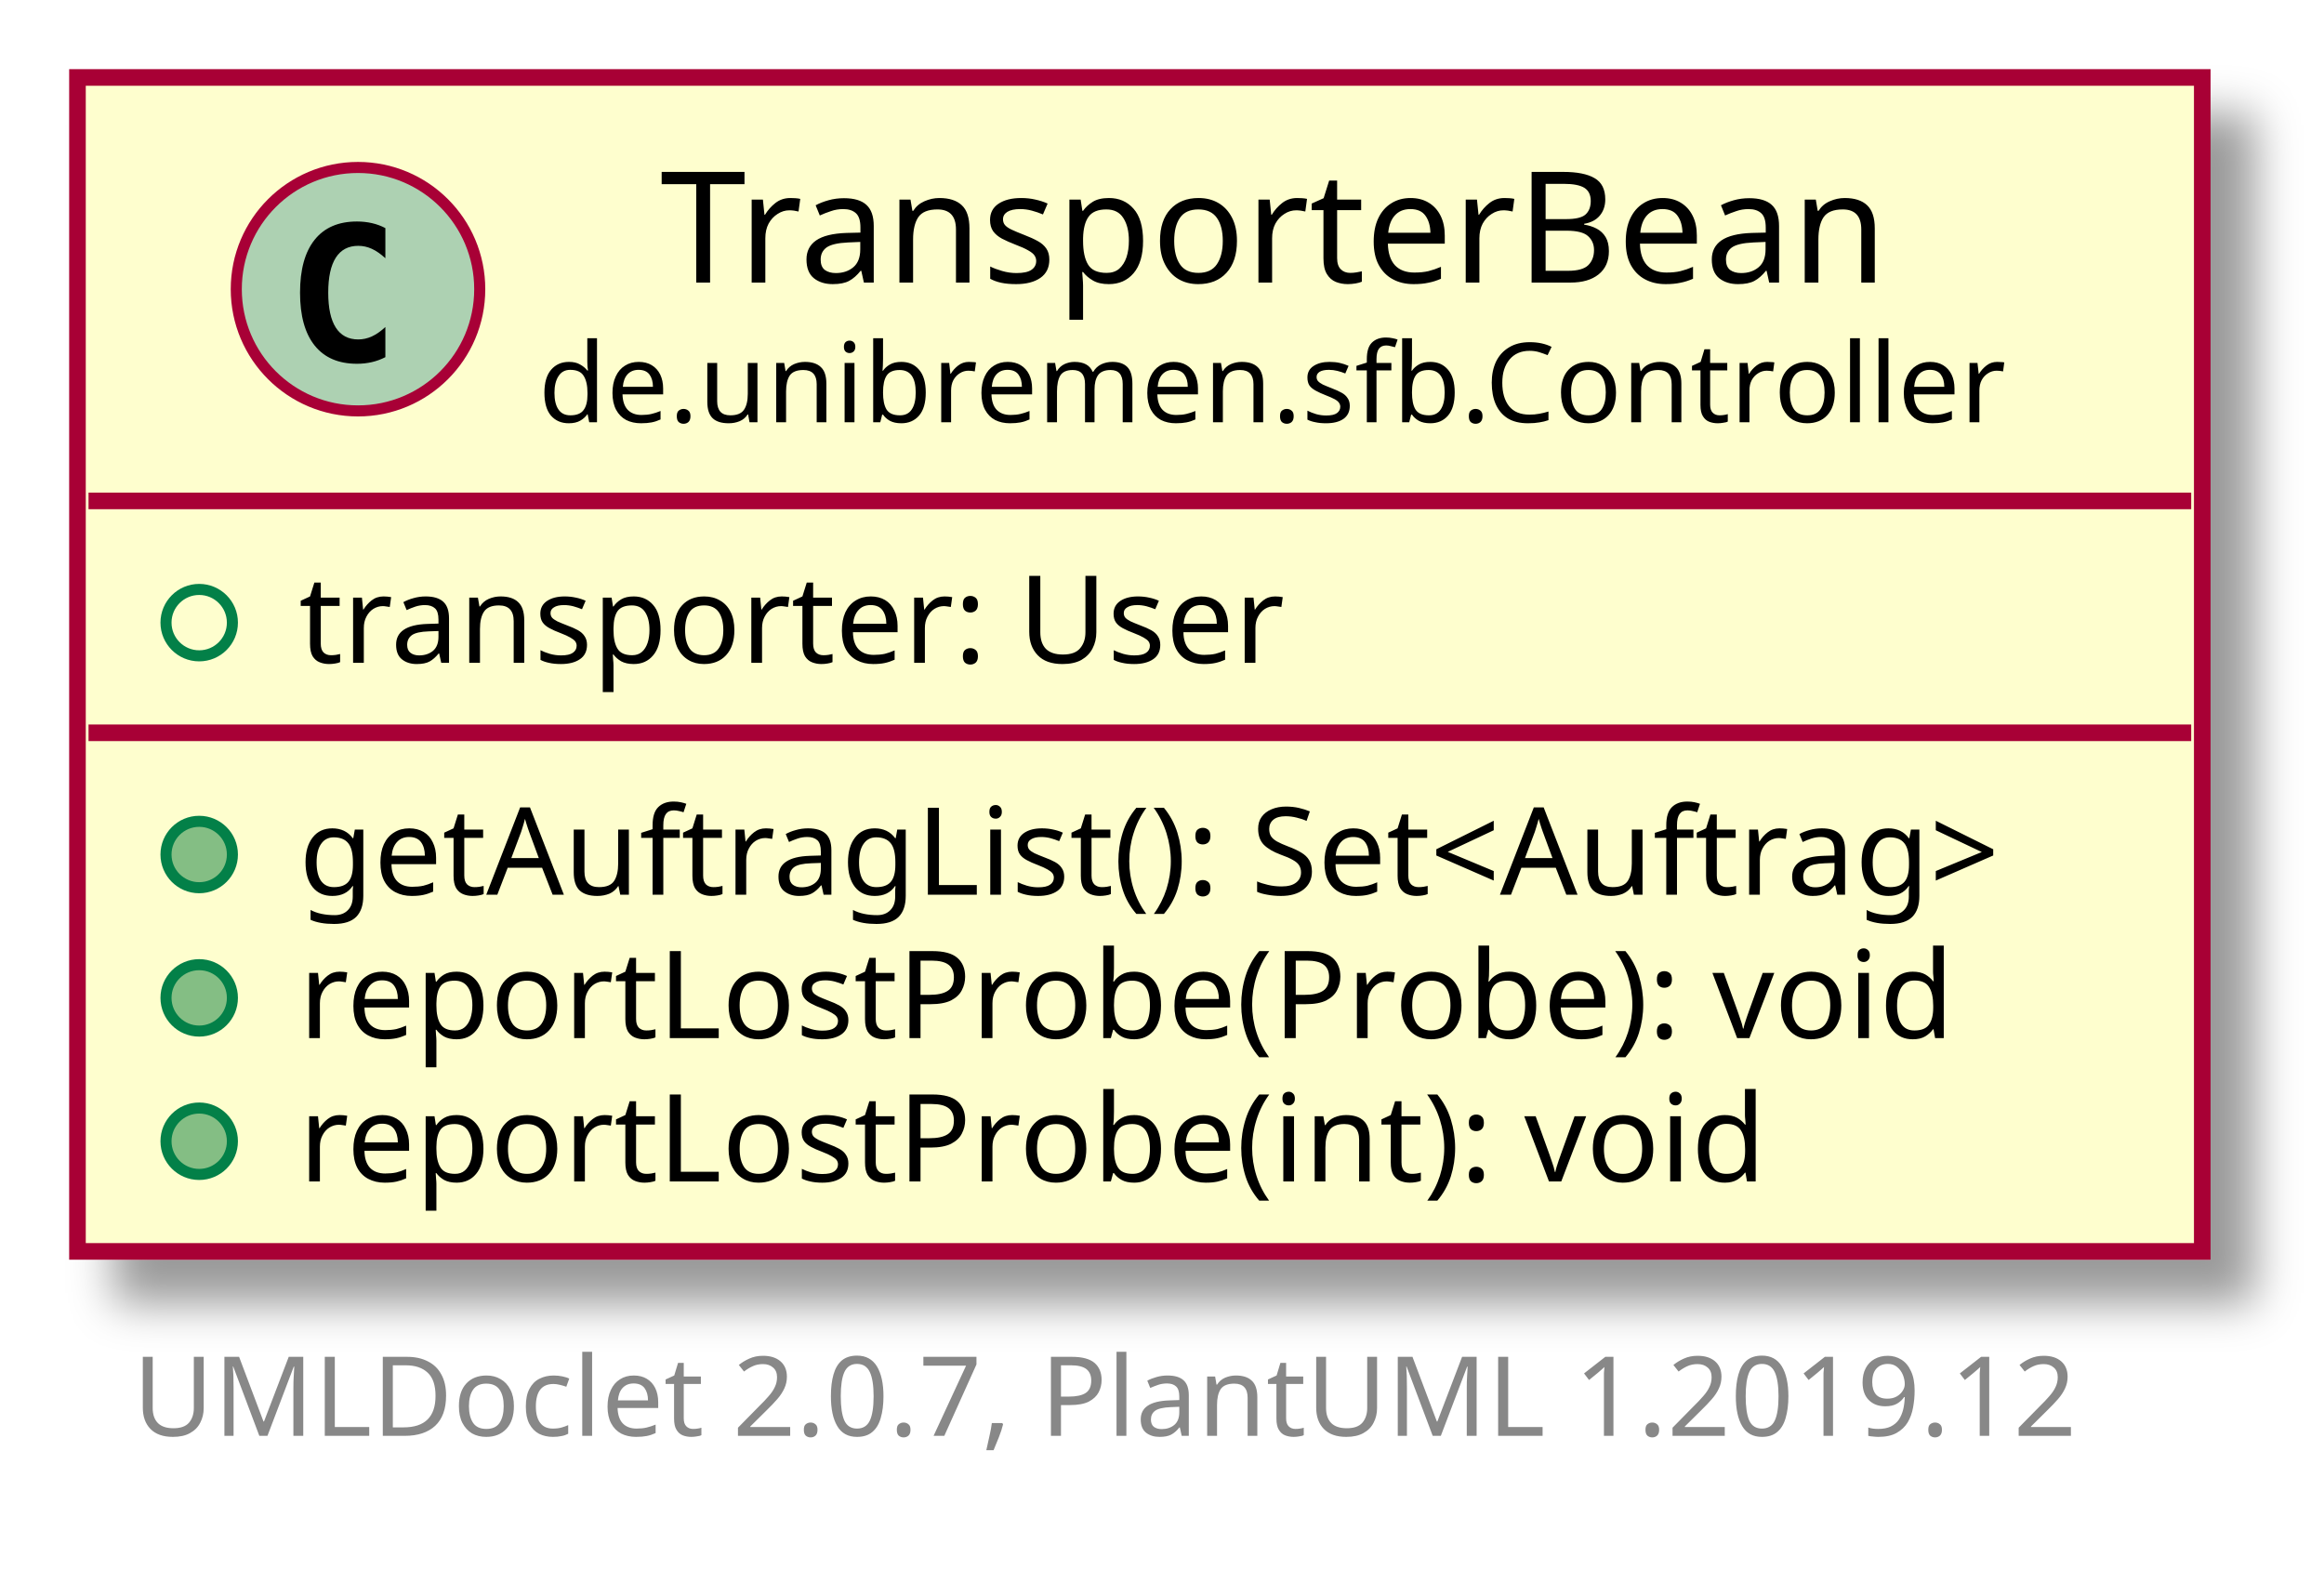
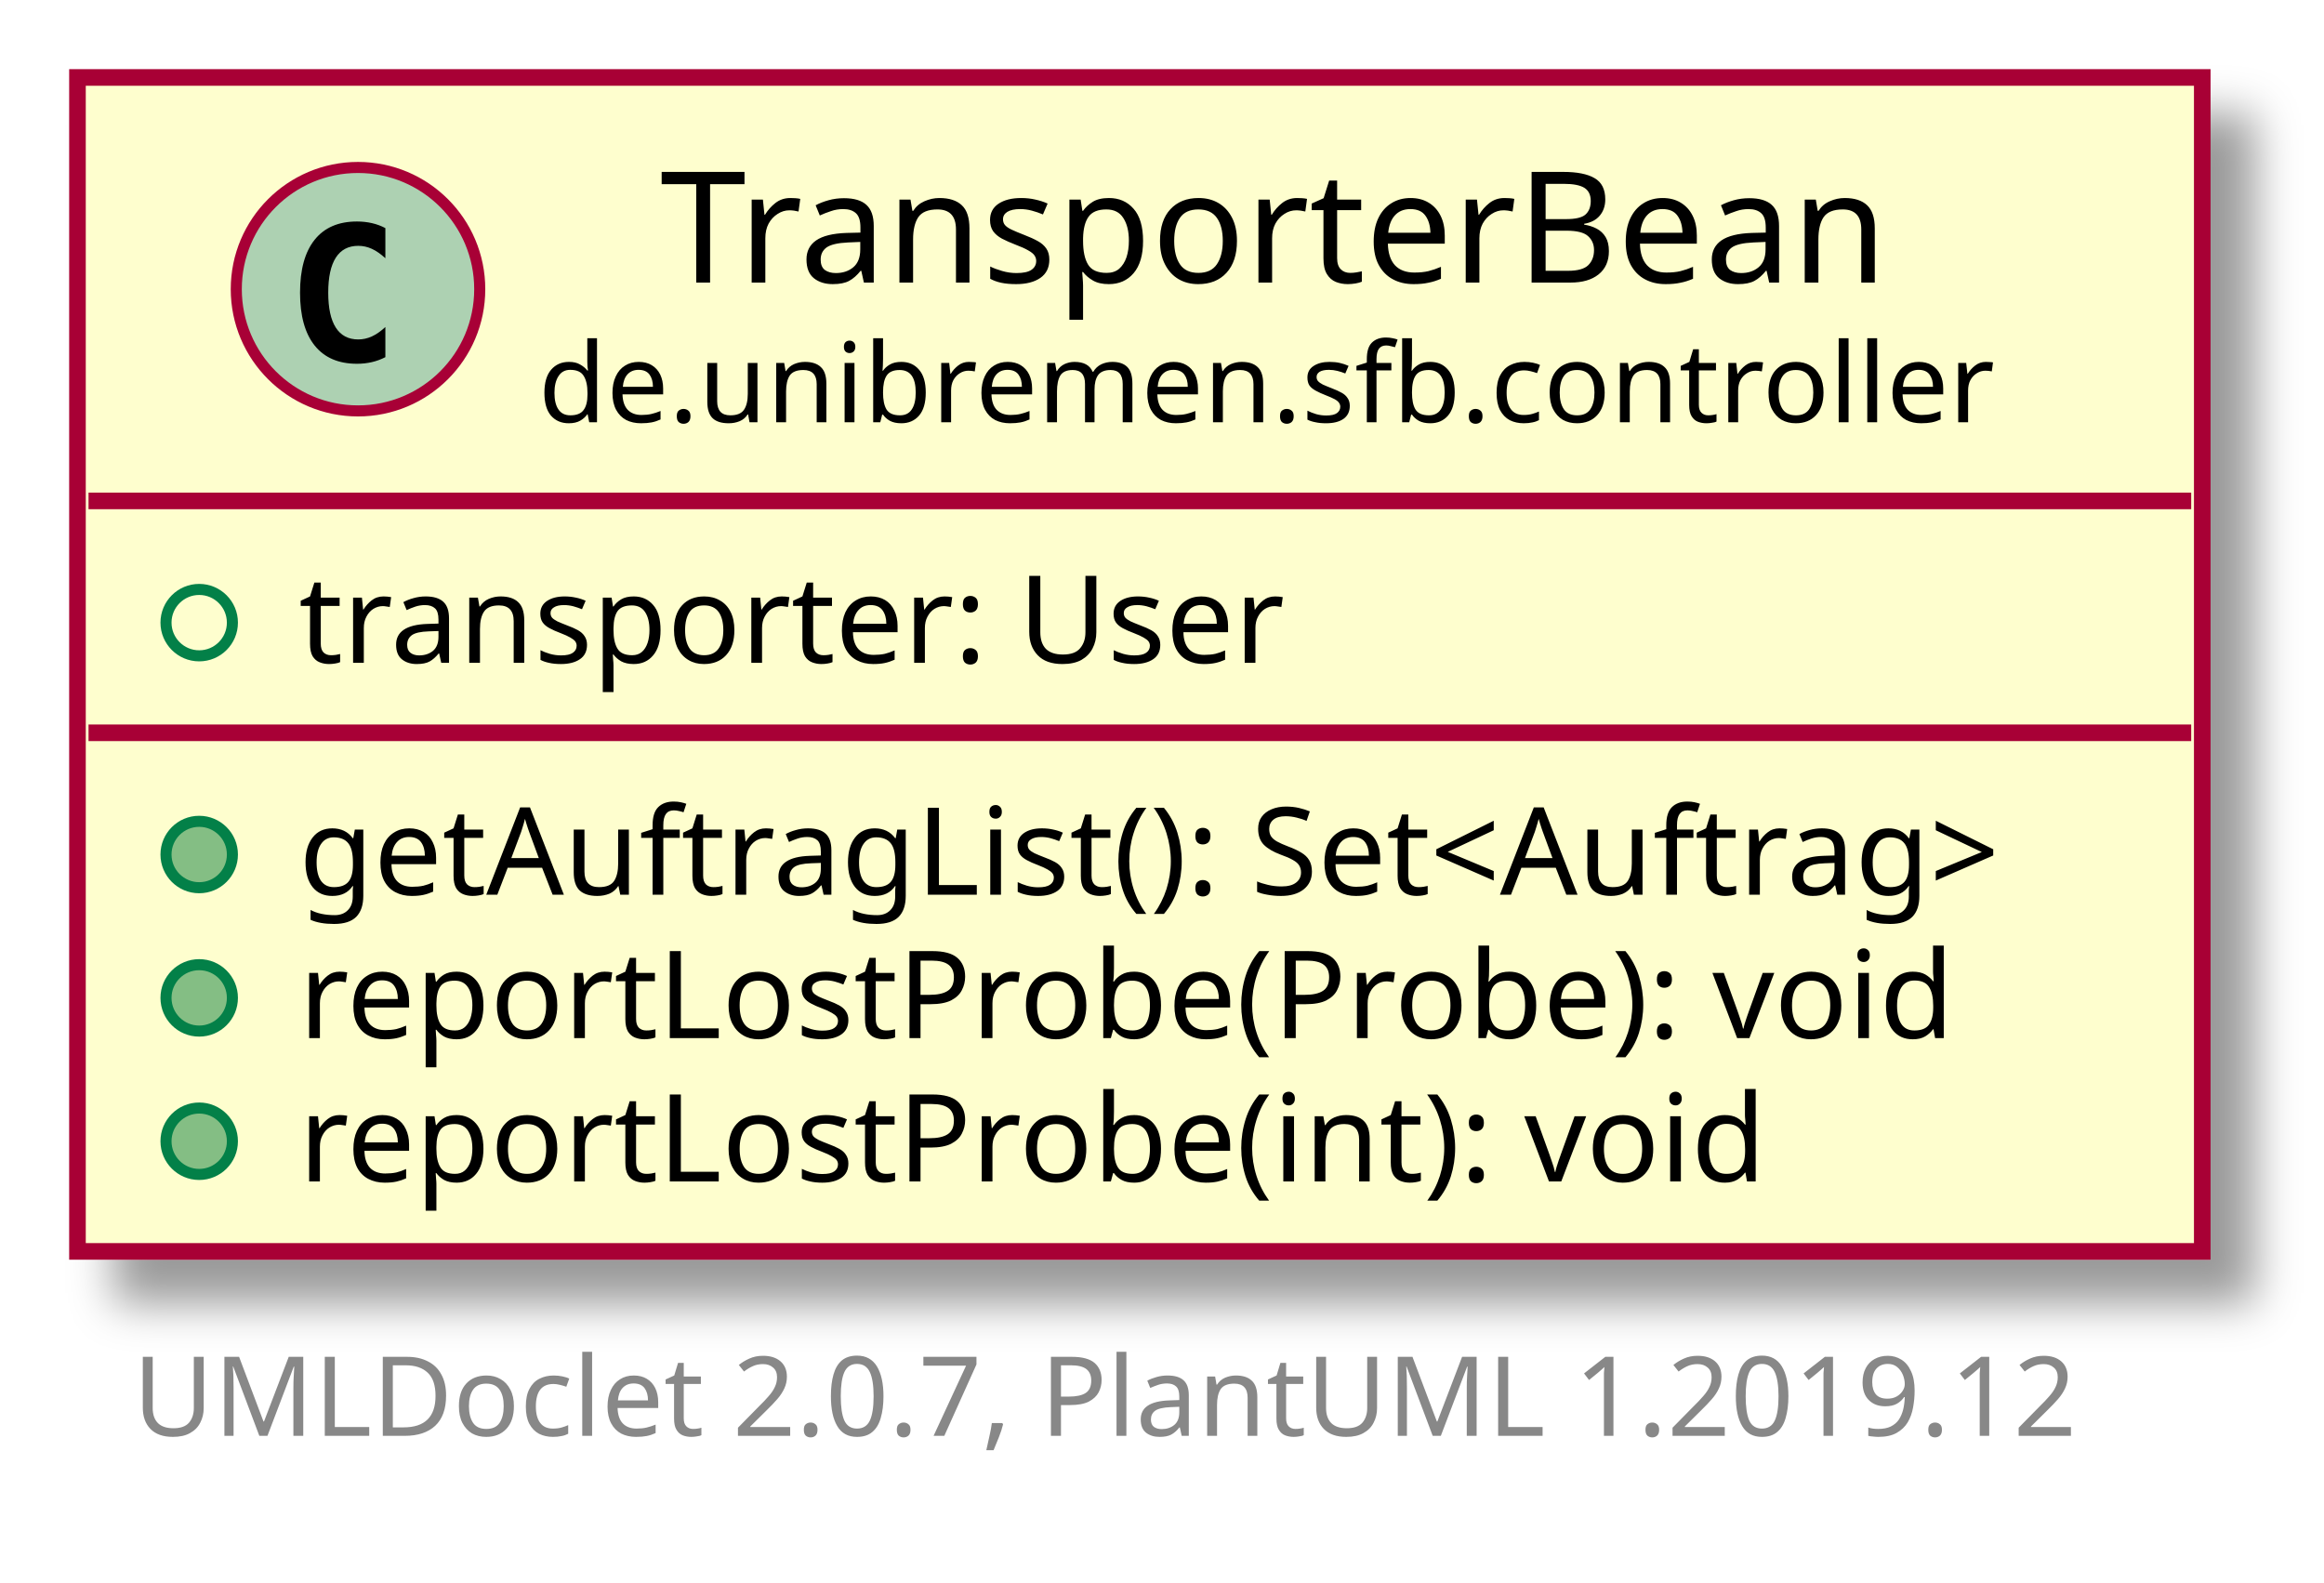
<svg xmlns="http://www.w3.org/2000/svg" xmlns:xlink="http://www.w3.org/1999/xlink" contentScriptType="application/ecmascript" contentStyleType="text/css" height="143px" preserveAspectRatio="none" style="width:210px;height:143px;" version="1.1" viewBox="0 0 210 143" width="210px" zoomAndPan="magnify">
  <defs>
    <filter height="300%" id="fj4e3y8mwgfhg" width="300%" x="-1" y="-1">
      <feGaussianBlur result="blurOut" stdDeviation="2.0" />
      <feColorMatrix in="blurOut" result="blurOut2" type="matrix" values="0 0 0 0 0 0 0 0 0 0 0 0 0 0 0 0 0 0 .4 0" />
      <feOffset dx="4.0" dy="4.0" in="blurOut2" result="blurOut3" />
      <feBlend in="SourceGraphic" in2="blurOut3" mode="normal" />
    </filter>
  </defs>
  <g>
    <a href="TransporterBean.html" target="_top" title="TransporterBean.html" xlink:actuate="onRequest" xlink:href="TransporterBean.html" xlink:show="new" xlink:title="TransporterBean.html" xlink:type="simple">
-       <rect fill="#FEFECE" filter="url(#fj4e3y8mwgfhg)" height="106.086" id="de.unibremen.sfb.Controller.TransporterBean" style="stroke: #A80036; stroke-width: 1.5;" width="192" x="7" y="7" />
+       <rect fill="#FEFECE" filter="url(#fj4e3y8mwgfhg)" height="106.086" id="de.unibremen.sfb.controller.TransporterBean" style="stroke: #A80036; stroke-width: 1.5;" width="192" x="7" y="7" />
      <ellipse cx="32.35" cy="26.133" fill="#ADD1B2" rx="11" ry="11" style="stroke: #A80036; stroke-width: 1.0;" />
      <path d="M34.823,32.276 Q34.242,32.575 33.603,32.724 Q32.964,32.873 32.258,32.873 Q29.751,32.873 28.431,31.222 Q27.112,29.57 27.112,26.449 Q27.112,23.319 28.431,21.668 Q29.751,20.016 32.258,20.016 Q32.964,20.016 33.611,20.165 Q34.259,20.314 34.823,20.613 L34.823,23.336 Q34.192,22.755 33.599,22.485 Q33.005,22.215 32.374,22.215 Q31.03,22.215 30.345,23.282 Q29.66,24.349 29.66,26.449 Q29.66,28.541 30.345,29.607 Q31.03,30.674 32.374,30.674 Q33.005,30.674 33.599,30.404 Q34.192,30.134 34.823,29.553 Z " />
      <text fill="#000000" font-family="sans-serif" font-size="14" lengthAdjust="spacingAndGlyphs" textLength="115" x="59.65" y="25.535">TransporterBean</text>
-       <text fill="#000000" font-family="sans-serif" font-size="10" lengthAdjust="spacingAndGlyphs" textLength="137" x="48.65" y="38.156">de.unibremen.sfb.Controller</text>
+       <text fill="#000000" font-family="sans-serif" font-size="10" lengthAdjust="spacingAndGlyphs" textLength="137" x="48.65" y="38.156">de.unibremen.sfb.controller</text>
      <line style="stroke: #A80036; stroke-width: 1.5;" x1="8" x2="198" y1="45.266" y2="45.266" />
      <ellipse cx="18" cy="56.266" fill="none" rx="3" ry="3" style="stroke: #038048; stroke-width: 1.0;" />
      <text fill="#000000" font-family="sans-serif" font-size="11" lengthAdjust="spacingAndGlyphs" textLength="93" x="27" y="59.9">transporter: User</text>
      <line style="stroke: #A80036; stroke-width: 1.5;" x1="8" x2="198" y1="66.221" y2="66.221" />
      <ellipse cx="18" cy="77.221" fill="#84BE84" rx="3" ry="3" style="stroke: #038048; stroke-width: 1.0;" />
      <text fill="#000000" font-family="sans-serif" font-size="11" lengthAdjust="spacingAndGlyphs" textLength="166" x="27" y="80.856">getAuftragList(): Set&lt;Auftrag&gt;</text>
      <ellipse cx="18" cy="90.176" fill="#84BE84" rx="3" ry="3" style="stroke: #038048; stroke-width: 1.0;" />
      <text fill="#000000" font-family="sans-serif" font-size="11" lengthAdjust="spacingAndGlyphs" textLength="156" x="27" y="93.811">reportLostProbe(Probe): void</text>
      <ellipse cx="18" cy="103.131" fill="#84BE84" rx="3" ry="3" style="stroke: #038048; stroke-width: 1.0;" />
      <text fill="#000000" font-family="sans-serif" font-size="11" lengthAdjust="spacingAndGlyphs" textLength="139" x="27" y="106.766">reportLostProbe(int): void</text>
    </a>
    <text fill="#888888" font-family="sans-serif" font-size="10" lengthAdjust="spacingAndGlyphs" textLength="182" x="12" y="129.754">UMLDoclet 2.0.7, PlantUML 1.2019.12</text>
  </g>
</svg>
